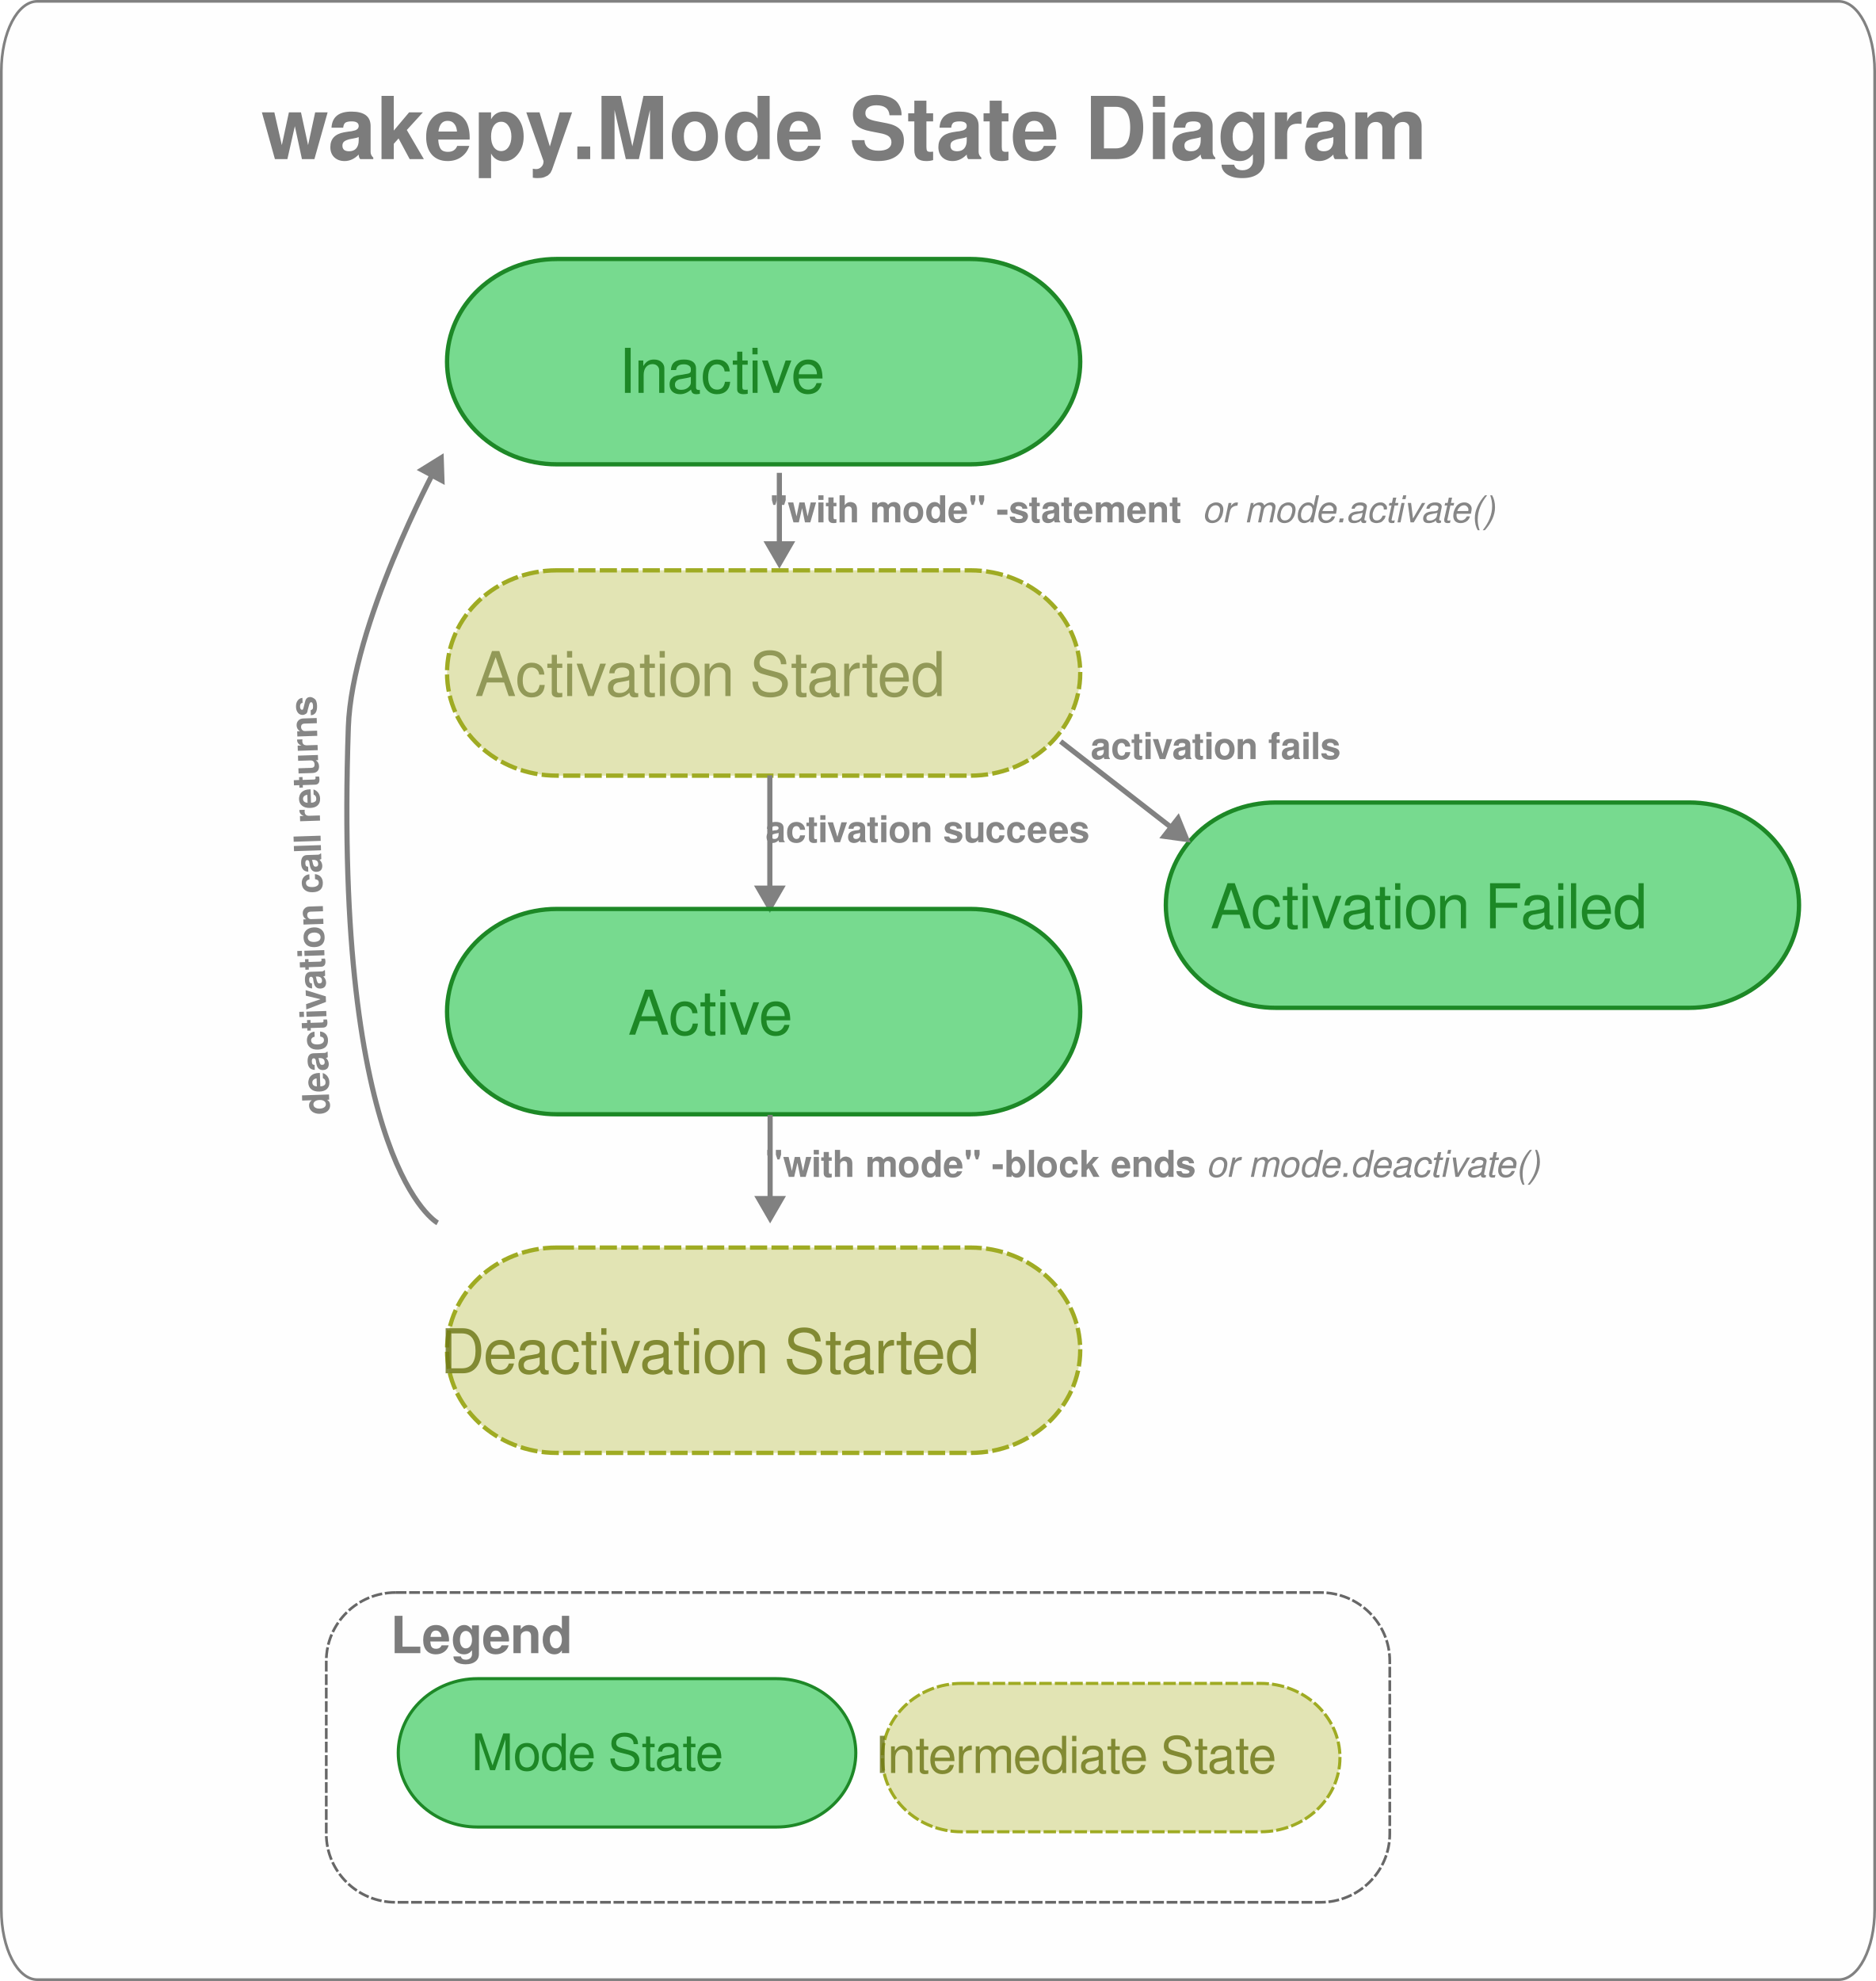
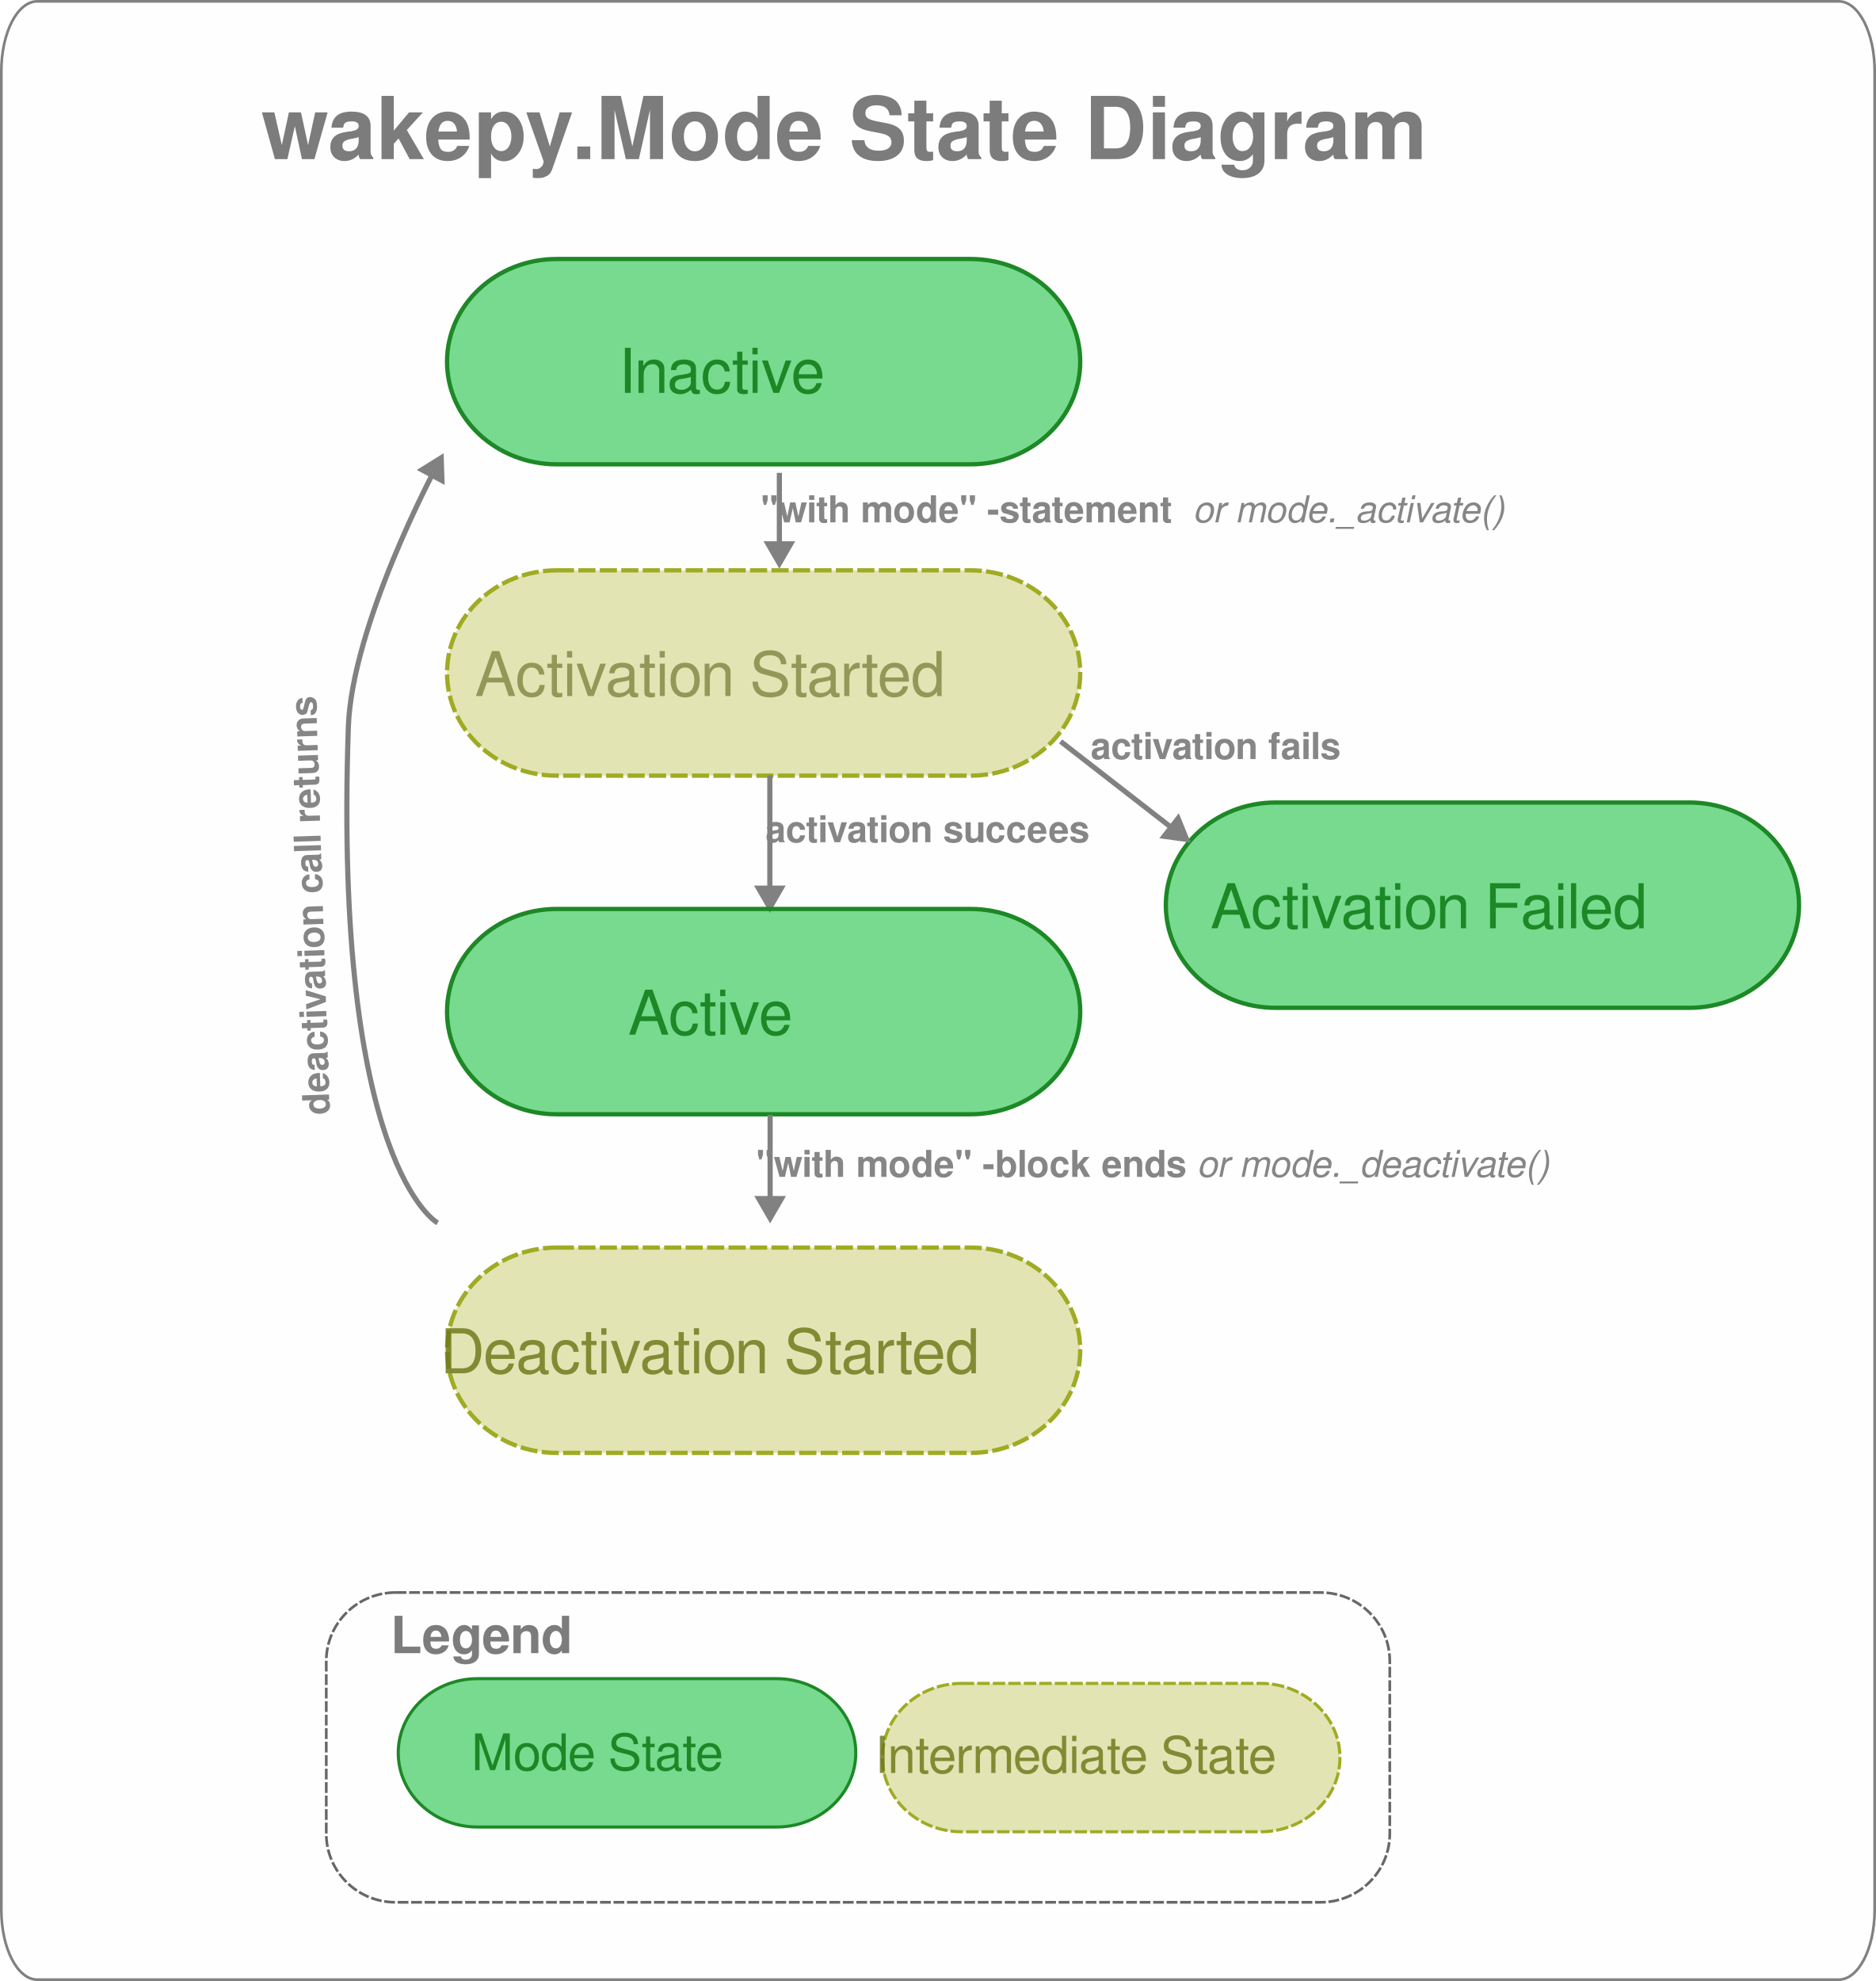
<svg xmlns="http://www.w3.org/2000/svg" width="152.967mm" height="161.494mm" viewBox="0 0 152.967 161.494" version="1.1" id="svg1">
  <defs id="defs1">
    <marker style="overflow:visible" id="marker35_F-358274_S-818181" refX="0" refY="0" orient="auto-start-reverse" markerWidth="1" markerHeight="1" viewBox="0 0 1 1" preserveAspectRatio="xMidYMid">
      <path transform="scale(0.5)" style="fill:#818181;fill-rule:evenodd;stroke:#818181;stroke-width:1pt" d="M 5.77,0 -2.88,5 V -5 Z" id="path1-64" />
    </marker>
    <marker style="overflow:visible" id="marker35_F-358274_S-818181-8" refX="0" refY="0" orient="auto-start-reverse" markerWidth="1" markerHeight="1" viewBox="0 0 1 1" preserveAspectRatio="xMidYMid">
      <path transform="scale(0.5)" style="fill:#818181;fill-rule:evenodd;stroke:#818181;stroke-width:1pt" d="M 5.77,0 -2.88,5 V -5 Z" id="path1-64-6" />
    </marker>
    <marker style="overflow:visible" id="marker35_F-358274_S-818181-7" refX="0" refY="0" orient="auto-start-reverse" markerWidth="1" markerHeight="1" viewBox="0 0 1 1" preserveAspectRatio="xMidYMid">
      <path transform="scale(0.5)" style="fill:#818181;fill-rule:evenodd;stroke:#818181;stroke-width:1pt" d="M 5.77,0 -2.88,5 V -5 Z" id="path1-0" />
    </marker>
  </defs>
  <g id="layer1" transform="translate(-22.20406,-20.7929)">
    <rect style="fill:#fefefe;fill-opacity:1;stroke:#818181;stroke-width:0.218;stroke-dasharray:none;stroke-dashoffset:1.571" id="rect1" width="152.749" height="161.276" x="22.313" y="20.902" rx="2.937" ry="5.69" />
    <text xml:space="preserve" style="font-size:7.069px;line-height:normal;font-family:FreeSans;-inkscape-font-specification:'FreeSans, Normal';text-align:center;text-decoration-color:#000000;text-anchor:middle;fill:#184210;fill-opacity:0.58;stroke:none;stroke-width:0.283;stroke-dashoffset:0.416;stroke-opacity:1" x="95.449" y="33.765" id="text2-1">
      <tspan id="tspan2-7" style="font-weight:bold;fill:#1e1e1e;fill-opacity:0.58;stroke-width:0.283" x="95.449" y="33.765">wakepy.Mode State Diagram</tspan>
    </text>
    <text xml:space="preserve" style="font-size:4.182px;line-height:normal;font-family:FreeSans;-inkscape-font-specification:'FreeSans, Normal';text-align:center;text-decoration-color:#000000;text-anchor:middle;fill:#184210;fill-opacity:0.58;stroke:none;stroke-width:0.244;stroke-dashoffset:0.416;stroke-opacity:1" x="64.083" y="155.559" id="text2-1-63">
      <tspan id="tspan2-7-3" style="font-weight:bold;fill:#1e1e1e;fill-opacity:0.58;stroke-width:0.244" x="64.083" y="155.559">Legend</tspan>
    </text>
    <text xml:space="preserve" style="font-size:3.016px;line-height:normal;font-family:FreeSans;-inkscape-font-specification:'FreeSans, Normal';text-align:center;text-decoration-color:#000000;text-anchor:middle;fill:#2f2f2f;fill-opacity:0.58;stroke-width:0.35;stroke-dashoffset:0.416" x="119.374" y="63.378" id="text1-9-7-1-9-1-12-2-52-7">
-       <tspan style="font-weight:bold;fill:#2f2f2f;fill-opacity:0.58;stroke:none;stroke-width:0.35;stroke-opacity:1" x="119.374" y="63.378" id="tspan7">"with mode" -statement  <tspan style="font-style:italic;font-weight:normal" id="tspan8">or mode.activate()</tspan>
+       <tspan style="font-weight:bold;fill:#2f2f2f;fill-opacity:0.58;stroke:none;stroke-width:0.35;stroke-opacity:1" x="119.374" y="63.378" id="tspan7">"with mode" -statement  <tspan style="font-style:italic;font-weight:normal" id="tspan8">or mode._activate()</tspan>
      </tspan>
    </text>
    <text xml:space="preserve" style="font-size:3.016px;line-height:normal;font-family:FreeSans;-inkscape-font-specification:'FreeSans, Normal';text-align:center;text-decoration-color:#000000;text-anchor:middle;fill:#2f2f2f;fill-opacity:0.58;stroke-width:0.35;stroke-dashoffset:0.416" x="121.015" y="116.738" id="text1-9-7-1-9-1-12-2-52-7-7">
-       <tspan style="font-weight:bold;fill:#2f2f2f;fill-opacity:0.58;stroke:none;stroke-width:0.35;stroke-opacity:1" x="121.015" y="116.738" id="tspan7-1">"with mode" -block ends <tspan style="font-style:italic;font-weight:normal" id="tspan9">or mode.deactivate()</tspan>
+       <tspan style="font-weight:bold;fill:#2f2f2f;fill-opacity:0.58;stroke:none;stroke-width:0.35;stroke-opacity:1" x="121.015" y="116.738" id="tspan7-1">"with mode" -block ends <tspan style="font-style:italic;font-weight:normal" id="tspan9">or mode._deactivate()</tspan>
      </tspan>
    </text>
    <text xml:space="preserve" style="font-size:3.016px;line-height:normal;font-family:FreeSans;-inkscape-font-specification:'FreeSans, Normal';text-align:center;text-decoration-color:#000000;text-anchor:middle;fill:#2f2f2f;fill-opacity:0.58;stroke-width:0.35;stroke-dashoffset:0.416" x="99.698" y="89.451" id="text1-9-7-1-9-1-12-2-52-7-5">
      <tspan id="tspan1-2-5-4-8-2-8-7-90-5-3" style="font-weight:bold;fill:#2f2f2f;fill-opacity:0.58;stroke:none;stroke-width:0.35;stroke-opacity:1" x="99.698" y="89.451">activation succees</tspan>
    </text>
    <text xml:space="preserve" style="font-size:3.016px;line-height:normal;font-family:FreeSans;-inkscape-font-specification:'FreeSans, Normal';text-align:center;text-decoration-color:#000000;text-anchor:middle;fill:#2f2f2f;fill-opacity:0.58;stroke-width:0.35;stroke-dashoffset:0.416" x="-94.25" y="45.406" id="text1-9-7-1-9-1-12-2-52-7-5-74-8-3" transform="rotate(-91.87426)">
      <tspan id="tspan1-2-5-4-8-2-8-7-90-5-3-1-8-7" style="font-weight:bold;fill:#2f2f2f;fill-opacity:0.58;stroke:none;stroke-width:0.35;stroke-opacity:1" x="-94.25" y="45.406">deactivation call returns</tspan>
    </text>
    <text xml:space="preserve" style="font-size:3.016px;line-height:normal;font-family:FreeSans;-inkscape-font-specification:'FreeSans, Normal';text-align:center;text-decoration-color:#000000;text-anchor:middle;fill:#2f2f2f;fill-opacity:0.58;stroke-width:0.35;stroke-dashoffset:0.416" x="123.196" y="82.674" id="text1-9-7-1-9-1-12-2-52-7-5-7">
      <tspan id="tspan1-2-5-4-8-2-8-7-90-5-3-9" style="font-weight:bold;fill:#2f2f2f;fill-opacity:0.58;stroke:none;stroke-width:0.35;stroke-opacity:1" x="123.196" y="82.674">activation fails</tspan>
    </text>
    <rect style="fill:#15c03e;fill-opacity:0.58;stroke:#1e8827;stroke-width:0.35;stroke-dasharray:none;stroke-dashoffset:0.416;stroke-opacity:0.996" id="rect1-2-6-2-9-9-6-5" width="51.629" height="16.738" x="58.655" y="41.907" rx="8.953" ry="8.953" />
    <text xml:space="preserve" style="font-size:5.032px;line-height:normal;font-family:FreeSans;-inkscape-font-specification:'FreeSans, Normal';text-align:center;text-decoration-color:#000000;text-anchor:middle;fill:#1d8726;fill-opacity:1;stroke-width:0.35;stroke-dashoffset:0.416" x="84.187" y="52.821" id="text1-9-2-2-6-1-4-5">
      <tspan id="tspan1-2-54-4-2-7-1-7" style="fill:#1d8726;fill-opacity:1;stroke:none;stroke-width:0.35;stroke-opacity:1" x="84.187" y="52.821">Inactive</tspan>
    </text>
    <rect style="fill:#15c03e;fill-opacity:0.58;stroke:#1e8827;stroke-width:0.253;stroke-dasharray:none;stroke-dashoffset:0.416;stroke-opacity:0.996" id="rect1-2-6-2-9-9-6-5-8" width="37.308" height="12.095" x="54.677" y="157.64" rx="6.47" ry="6.47" />
    <text xml:space="preserve" style="font-size:4.128px;line-height:normal;font-family:FreeSans;-inkscape-font-specification:'FreeSans, Normal';text-align:center;text-decoration-color:#000000;text-anchor:middle;fill:#1d8726;fill-opacity:1;stroke-width:0.35;stroke-dashoffset:0.416" x="73.464" y="165.104" id="text1-9-2-2-6-1-4-5-3">
      <tspan id="tspan1-2-54-4-2-7-1-7-8" style="font-size:4.128px;fill:#1d8726;fill-opacity:1;stroke:none;stroke-width:0.35;stroke-opacity:1" x="73.464" y="165.104">Mode State</tspan>
    </text>
    <g id="g31" transform="translate(-792.3455,-561.3614)" style="fill:#9fa924;fill-opacity:0.58">
      <rect style="fill:#e2e4b4;fill-opacity:1;stroke:#9fab23;stroke-width:0.35;stroke-dasharray:1.4, 0.35;stroke-dashoffset:0;stroke-opacity:1" id="rect1-2-6-2-9-9-6-5-4" width="51.629" height="16.738" x="851.001" y="628.649" rx="8.953" ry="8.953" />
      <text xml:space="preserve" style="font-size:5.032px;line-height:normal;font-family:FreeSans;-inkscape-font-specification:'FreeSans, Normal';text-align:center;text-decoration-color:#000000;text-anchor:middle;fill:#9fa924;fill-opacity:0.58;stroke-width:0.35;stroke-dashoffset:0.416" x="876.854" y="638.9" id="text1-9-2-2-6-1-4-5-5">
        <tspan id="tspan1-2-54-4-2-7-1-7-9" style="fill:#596215;fill-opacity:0.58;stroke:none;stroke-width:0.35;stroke-opacity:1" x="876.854" y="638.9">Activation Started</tspan>
      </text>
    </g>
    <g id="g36" transform="translate(-790.7019,-564.9388)">
      <rect style="fill:#15c03e;fill-opacity:0.58;stroke:#1d8826;stroke-width:0.35;stroke-dashoffset:0.416;stroke-opacity:0.996" id="rect1-2-6-2-9-9-6-5-4-1" width="51.629" height="16.738" x="907.967" y="651.153" rx="8.953" ry="8.953" />
      <text xml:space="preserve" style="font-size:5.032px;line-height:normal;font-family:FreeSans;-inkscape-font-specification:'FreeSans, Normal';text-align:center;text-decoration-color:#000000;text-anchor:middle;fill:#1d8826;fill-opacity:0.996;stroke-width:0.35;stroke-dashoffset:0.416" x="933.821" y="661.404" id="text1-9-2-2-6-1-4-5-5-2">
        <tspan id="tspan1-2-54-4-2-7-1-7-9-0" style="fill:#1d8826;fill-opacity:0.996;stroke:none;stroke-width:0.35;stroke-opacity:1" x="933.821" y="661.404">Activation Failed</tspan>
      </text>
    </g>
    <path style="font-variation-settings:normal;vector-effect:none;fill:#358274;fill-opacity:0.58;stroke:#818181;stroke-width:0.42;stroke-linecap:butt;stroke-linejoin:miter;stroke-miterlimit:4;stroke-dasharray:none;stroke-dashoffset:0.416;stroke-opacity:1;-inkscape-stroke:none;marker-end:url(#marker35_F-358274_S-818181);stop-color:#000000" d="m 85.753,59.34 v 6.323" id="path34-8" />
    <path style="font-variation-settings:normal;vector-effect:none;fill:#358274;fill-opacity:0.58;stroke:#818181;stroke-width:0.42;stroke-linecap:butt;stroke-linejoin:miter;stroke-miterlimit:4;stroke-dasharray:none;stroke-dashoffset:0.416;stroke-opacity:1;-inkscape-stroke:none;marker-end:url(#marker35_F-358274_S-818181);stop-color:#000000" d="m 84.977,84.001 v 9.73" id="path34-8-2" />
    <path style="font-variation-settings:normal;vector-effect:none;fill:#358274;fill-opacity:0.58;stroke:#818181;stroke-width:0.42;stroke-linecap:butt;stroke-linejoin:miter;stroke-miterlimit:4;stroke-dasharray:none;stroke-dashoffset:0.416;stroke-opacity:1;-inkscape-stroke:none;marker-end:url(#marker35_F-358274_S-818181-8);stop-color:#000000" d="m 108.688,81.237 9.428,7.327" id="path34-8-2-4" />
    <g id="g32" transform="translate(-792.1646,-553.9749)">
      <rect style="fill:#15c03e;fill-opacity:0.58;stroke:#1d8826;stroke-width:0.35;stroke-dashoffset:0.416;stroke-opacity:0.996" id="rect1-2-6-2-9-9-6-5-4-0" width="51.629" height="16.738" x="850.82" y="648.867" rx="8.953" ry="8.953" />
      <text xml:space="preserve" style="font-size:5.032px;line-height:normal;font-family:FreeSans;-inkscape-font-specification:'FreeSans, Normal';text-align:center;text-decoration-color:#000000;text-anchor:middle;fill:#1d8726;fill-opacity:0.992;stroke-width:0.35;stroke-dashoffset:0.416" x="876.673" y="659.118" id="text1-9-2-2-6-1-4-5-5-8">
        <tspan id="tspan1-2-54-4-2-7-1-7-9-1" style="fill:#1d8726;fill-opacity:0.992;stroke:none;stroke-width:0.35;stroke-opacity:1" x="876.673" y="659.118">Active</tspan>
      </text>
    </g>
    <g id="g33" transform="translate(-792.8613,-547.13)" style="fill:#9fa924;fill-opacity:0.58">
      <rect style="fill:#e2e4b4;fill-opacity:1;stroke:#9fab23;stroke-width:0.35;stroke-dasharray:1.4, 0.35;stroke-dashoffset:0;stroke-opacity:1" id="rect1-2-6-2-9-9-6-5-4-0-8" width="51.629" height="16.738" x="851.516" y="669.627" rx="8.953" ry="8.953" />
      <text xml:space="preserve" style="font-size:5.032px;line-height:normal;font-family:FreeSans;-inkscape-font-specification:'FreeSans, Normal';text-align:center;text-decoration-color:#000000;text-anchor:middle;fill:#6d7718;fill-opacity:0.824;stroke-width:0.35;stroke-dashoffset:0.416" x="877.37" y="679.878" id="text1-9-2-2-6-1-4-5-5-8-2">
        <tspan id="tspan1-2-54-4-2-7-1-7-9-1-5" style="fill:#6d7718;fill-opacity:0.824;stroke:none;stroke-width:0.35;stroke-opacity:1" x="877.37" y="679.878">Deactivation Started</tspan>
      </text>
    </g>
    <rect style="fill:#e2e4b4;fill-opacity:1;stroke:#9fab23;stroke-width:0.253;stroke-dasharray:1.012, 0.253;stroke-dashoffset:0;stroke-opacity:1" id="rect1-2-6-2-9-9-6-5-4-0-8-7" width="37.308" height="12.095" x="94.154" y="158.026" rx="6.47" ry="6.47" />
    <text xml:space="preserve" style="font-size:4.155px;line-height:normal;font-family:FreeSans;-inkscape-font-specification:'FreeSans, Normal';text-align:center;text-decoration-color:#000000;text-anchor:middle;fill:#6d7718;fill-opacity:0.824;stroke-width:0.289;stroke-dashoffset:0.416" x="112.483" y="165.327" id="text1-9-2-2-6-1-4-5-5-8-2-0">
      <tspan id="tspan1-2-54-4-2-7-1-7-9-1-5-3" style="fill:#6d7718;fill-opacity:0.824;stroke:none;stroke-width:0.289;stroke-opacity:1" x="112.483" y="165.327">Intermediate State</tspan>
    </text>
    <path style="font-variation-settings:normal;vector-effect:none;fill:#358274;fill-opacity:0.58;stroke:#818181;stroke-width:0.42;stroke-linecap:butt;stroke-linejoin:miter;stroke-miterlimit:4;stroke-dasharray:none;stroke-dashoffset:0.416;stroke-opacity:1;-inkscape-stroke:none;marker-end:url(#marker35_F-358274_S-818181-7);stop-color:#000000" d="m 84.999,111.683 v 7.354" id="path34-8-0" />
    <path style="font-variation-settings:normal;vector-effect:none;fill:none;fill-opacity:0.58;stroke:#818181;stroke-width:0.42;stroke-linecap:butt;stroke-linejoin:miter;stroke-miterlimit:4;stroke-dasharray:none;stroke-dashoffset:1.571;stroke-opacity:1;-inkscape-stroke:none;marker-end:url(#marker35_F-358274_S-818181)" d="m 57.889,120.485 c 0,0 -8.507,-4.588 -7.282,-40.42 0.284,-8.324 7.066,-21.006 7.066,-21.006" id="path36" />
    <rect style="fill:none;fill-opacity:0.33;stroke:#676767;stroke-width:0.22;stroke-dasharray:0.88, 0.22;stroke-dashoffset:0;stroke-opacity:1" id="rect8" width="86.717" height="25.253" x="48.808" y="150.617" rx="5.658" ry="5.591" />
  </g>
</svg>
